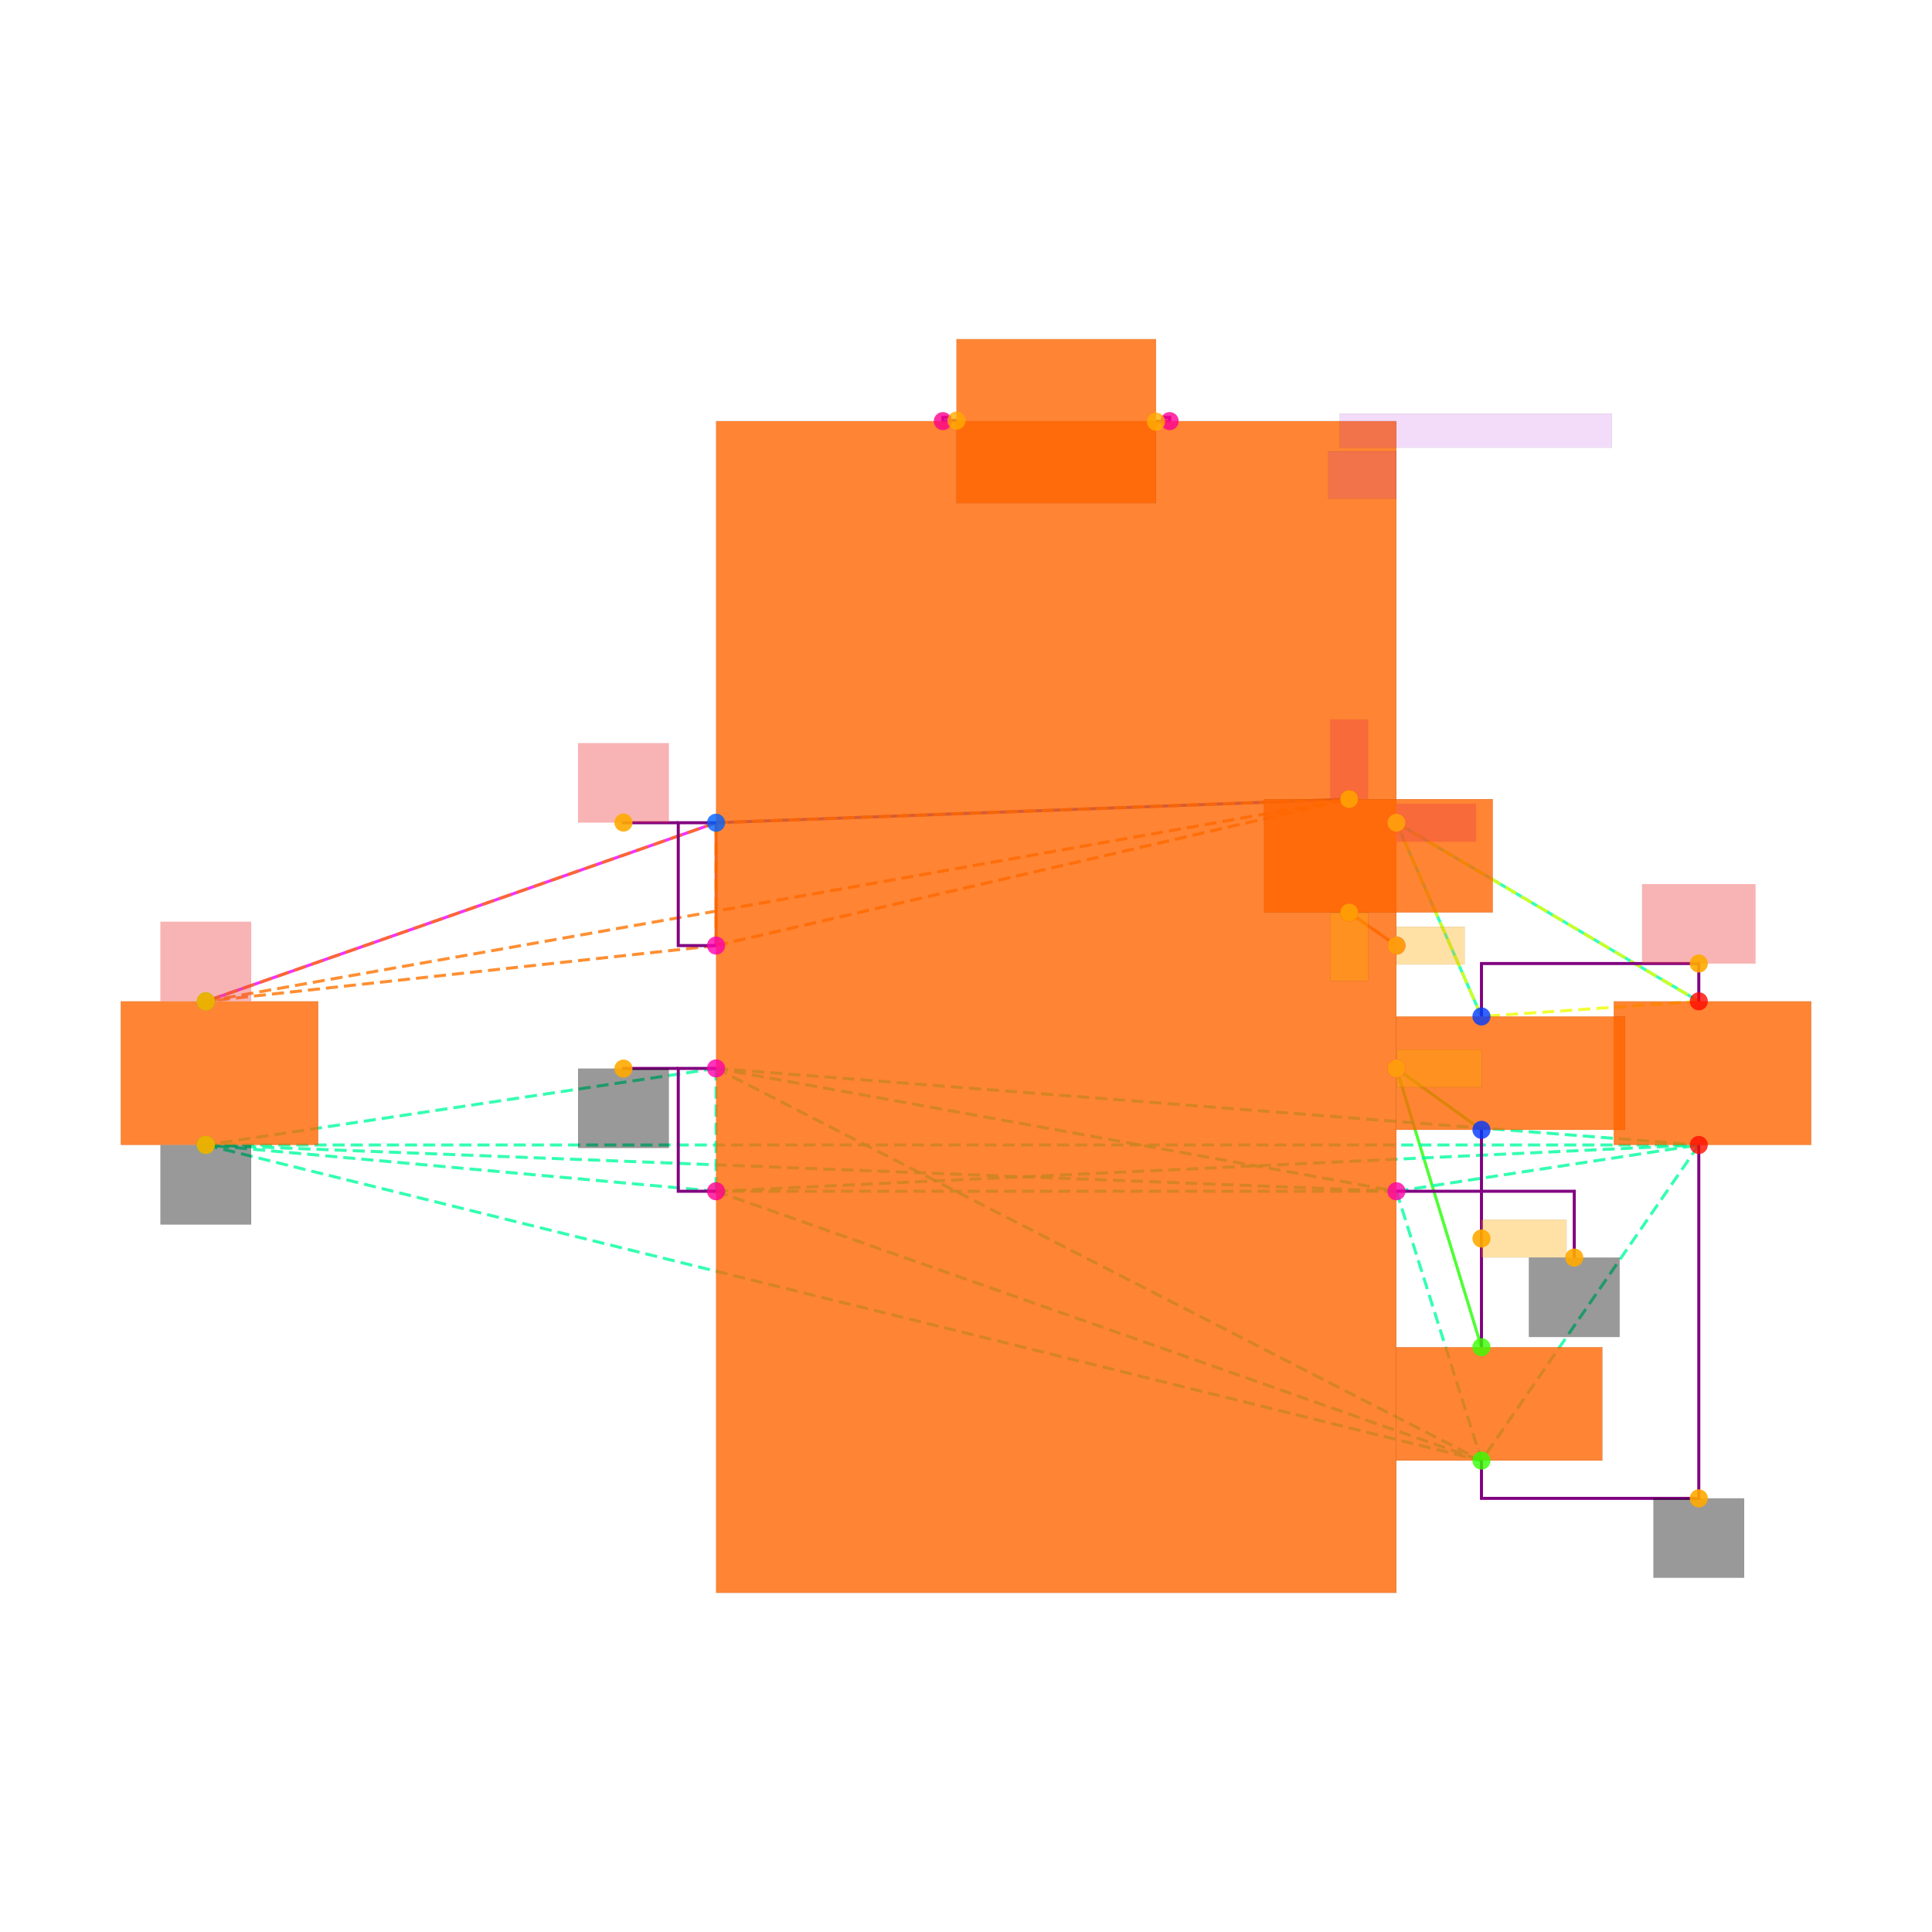
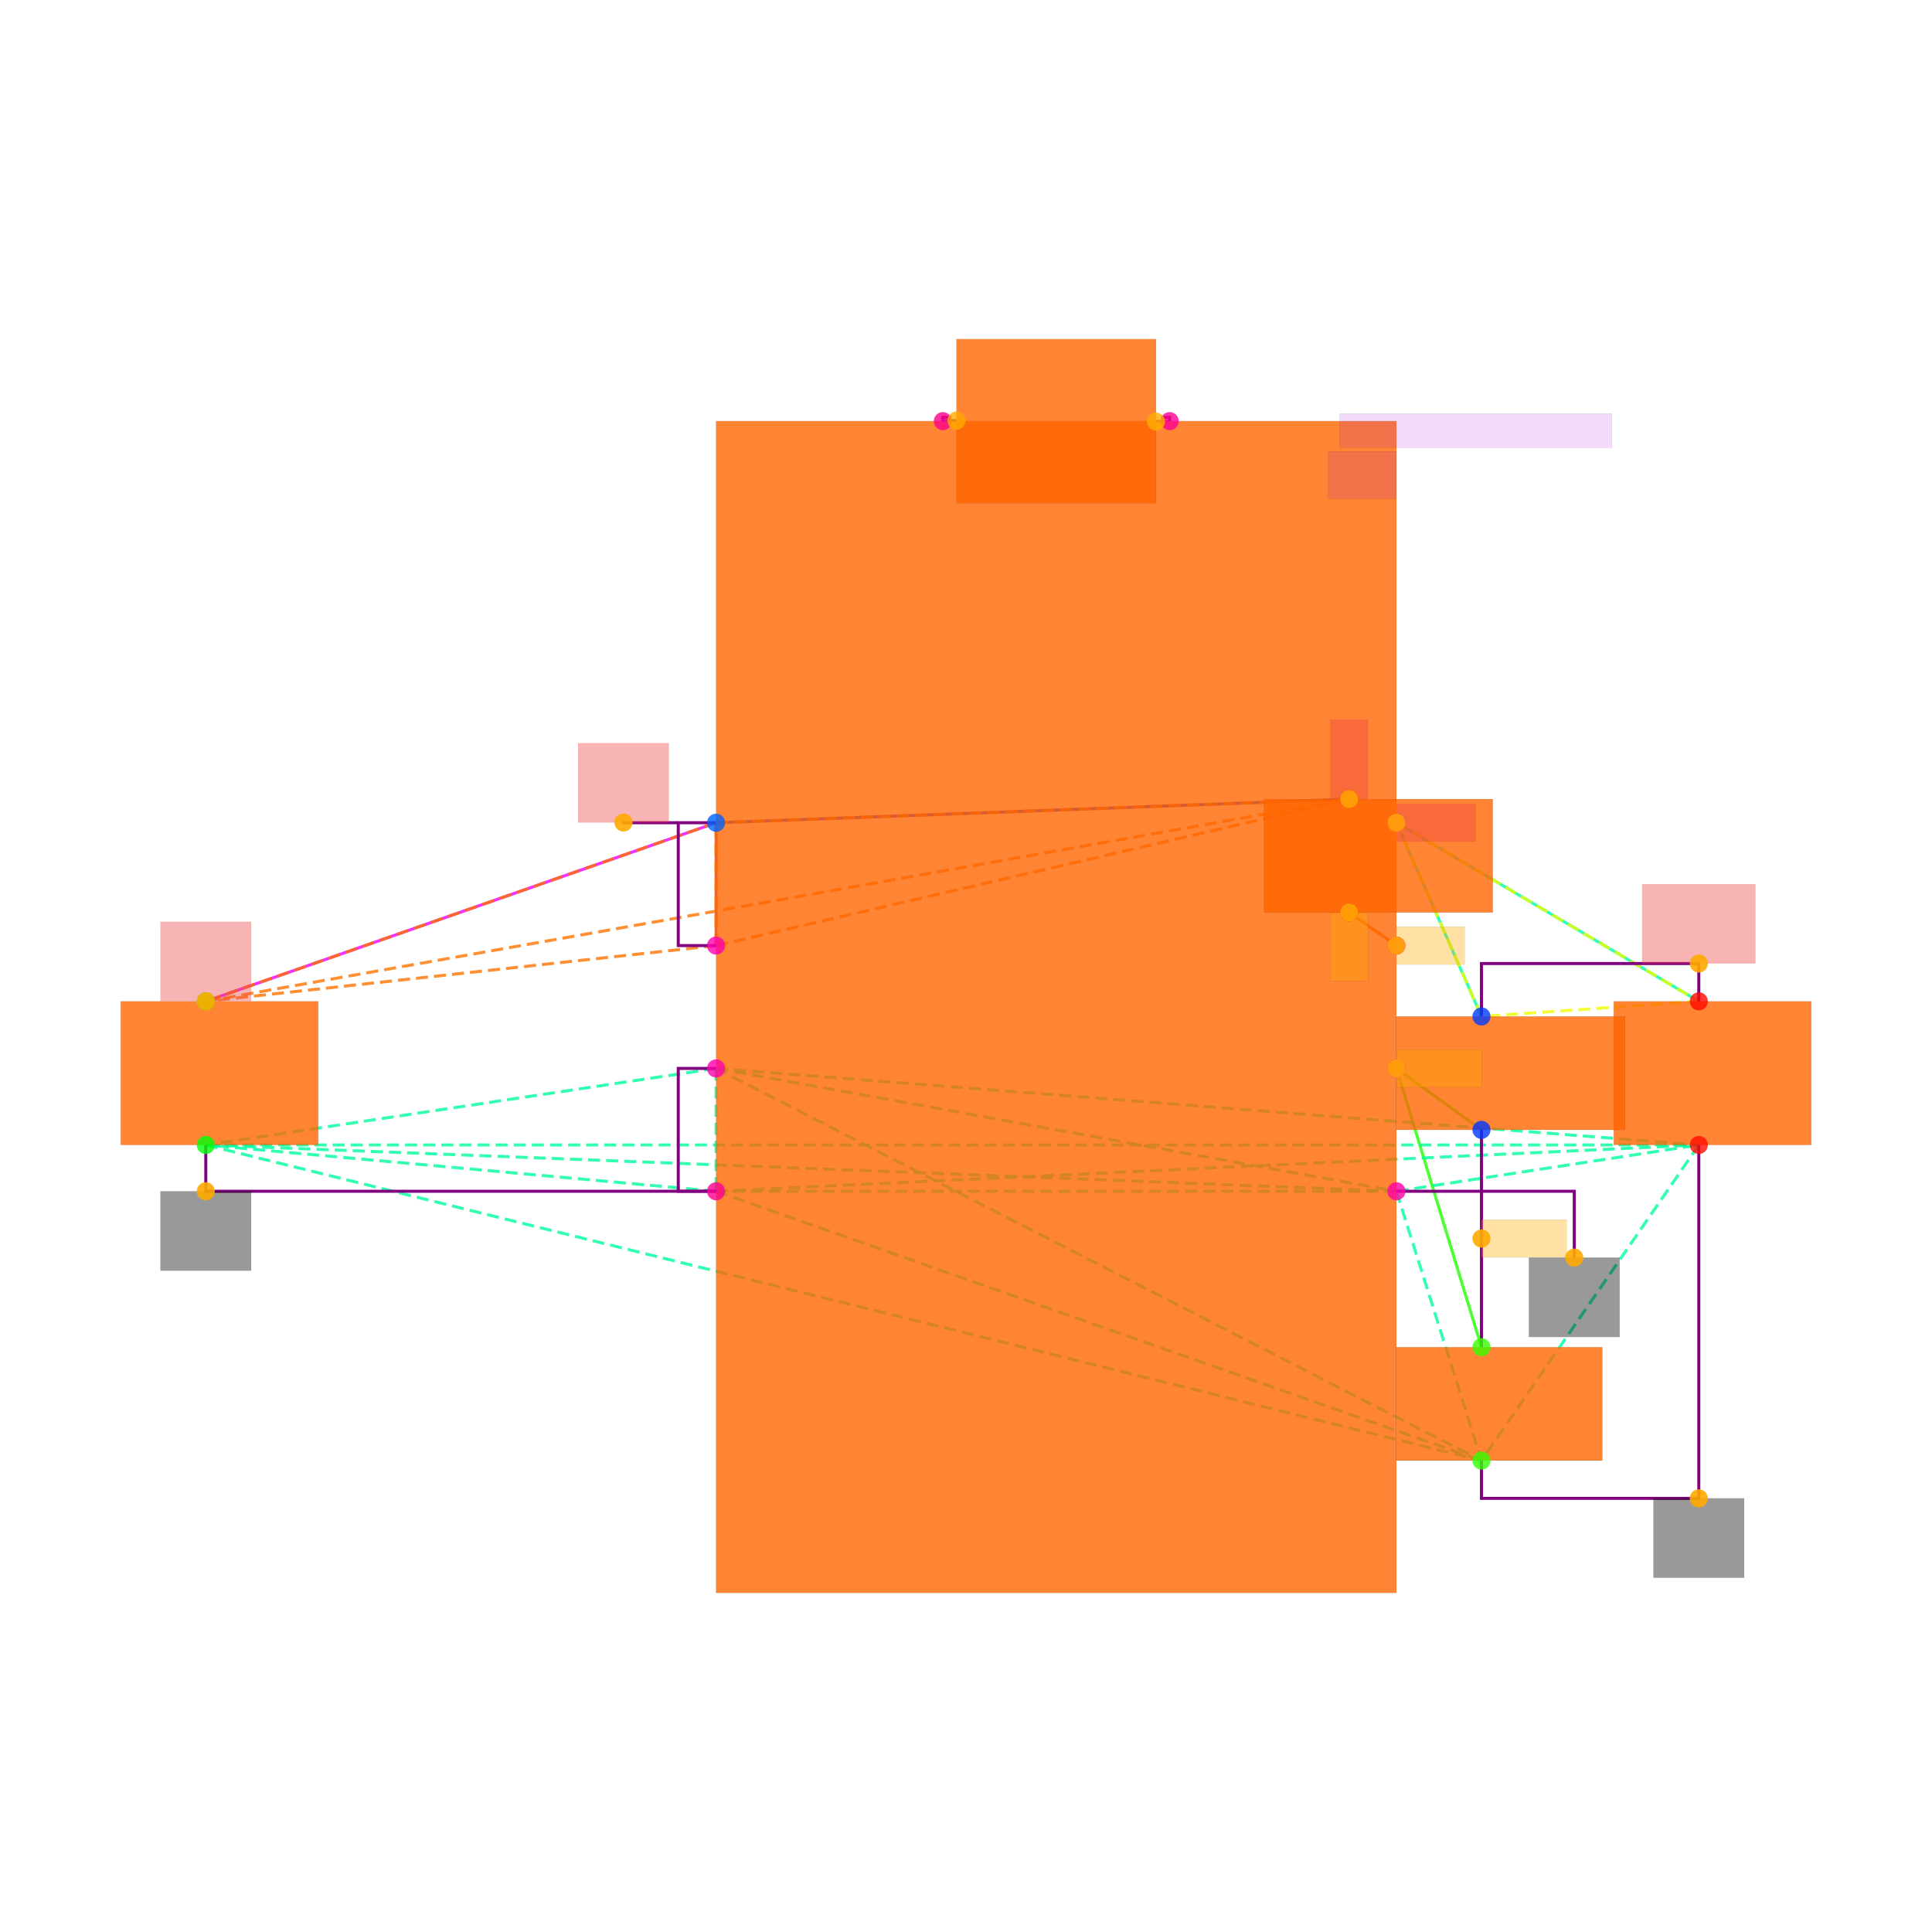
<svg xmlns="http://www.w3.org/2000/svg" width="640" height="640" viewBox="0 0 640 640">
  <rect width="100%" height="100%" fill="white" />
  <g>
    <polyline data-points="-0.6,3.1 -0.5279125,3.10262455" data-type="line" data-label="" points="312.331,139.506 316.844,139.342" fill="none" stroke="hsl(232, 100%, 50%, 0.8)" stroke-width="1px" />
  </g>
  <g>
    <polyline data-points="0.6,3.1 0.5279125,3.0973754500000004" data-type="line" data-label="" points="387.457,139.506 382.944,139.671" fill="none" stroke="hsl(0, 100%, 50%, 0.8)" stroke-width="1px" />
  </g>
  <g>
    <polyline data-points="-1.7999999999999998,0.975 -4.5,0.030000000000000027" data-type="line" data-label="" points="237.205,272.541 68.172,331.703" fill="none" stroke="hsl(296, 100%, 50%, 0.8)" stroke-width="1px" />
  </g>
  <g>
    <polyline data-points="-1.7999999999999998,0.975 -1.7999999999999998,0.32499999999999996" data-type="line" data-label="" points="237.205,272.541 237.205,313.235" fill="none" stroke="hsl(16, 100%, 50%, 0.8)" stroke-width="1px" />
  </g>
  <g>
    <polyline data-points="-1.7999999999999998,0.975 1.55,1.1" data-type="line" data-label="" points="237.205,272.541 446.931,264.716" fill="none" stroke="hsl(240, 100%, 50%, 0.8)" stroke-width="1px" />
  </g>
  <g>
    <polyline data-points="1.7999999999999998,0.975 3.4,0.030000000000000027" data-type="line" data-label="" points="462.582,272.541 562.75,331.703" fill="none" stroke="hsl(160, 100%, 50%, 0.8)" stroke-width="1px" />
  </g>
  <g>
    <polyline data-points="1.7999999999999998,0.975 2.25,-0.04999999999999999" data-type="line" data-label="" points="462.582,272.541 490.755,336.711" fill="none" stroke="hsl(160, 100%, 50%, 0.8)" stroke-width="1px" />
  </g>
  <g>
    <polyline data-points="1.7999999999999998,0.32500000000000007 1.55,0.5" data-type="line" data-label="" points="462.582,313.235 446.931,302.279" fill="none" stroke="hsl(24, 100%, 50%, 0.8)" stroke-width="1px" />
  </g>
  <g>
    <polyline data-points="1.7999999999999998,-0.32499999999999996 2.25,-0.6499999999999999" data-type="line" data-label="" points="462.582,353.928 490.755,374.274" fill="none" stroke="hsl(112, 100%, 50%, 0.8)" stroke-width="1px" />
  </g>
  <g>
    <polyline data-points="1.7999999999999998,-0.32499999999999996 2.25,-1.7999999999999998" data-type="line" data-label="" points="462.582,353.928 490.755,446.27" fill="none" stroke="hsl(112, 100%, 50%, 0.8)" stroke-width="1px" />
  </g>
  <g>
    <polyline data-points="-1.7999999999999998,0.32499999999999996 -1.7999999999999998,0.975" data-type="line" data-label="" points="237.205,313.235 237.205,272.541" fill="none" stroke="hsl(27, 100%, 50%, 0.8)" stroke-width="1px" stroke-dasharray="4 2" />
  </g>
  <g>
    <polyline data-points="-1.7999999999999998,0.32499999999999996 -4.5,0.030000000000000027" data-type="line" data-label="" points="237.205,313.235 68.172,331.703" fill="none" stroke="hsl(27, 100%, 50%, 0.8)" stroke-width="1px" stroke-dasharray="4 2" />
  </g>
  <g>
    <polyline data-points="-1.7999999999999998,0.32499999999999996 1.55,1.1" data-type="line" data-label="" points="237.205,313.235 446.931,264.716" fill="none" stroke="hsl(27, 100%, 50%, 0.8)" stroke-width="1px" stroke-dasharray="4 2" />
  </g>
  <g>
    <polyline data-points="-1.7999999999999998,0.975 -4.5,0.030000000000000027" data-type="line" data-label="" points="237.205,272.541 68.172,331.703" fill="none" stroke="hsl(27, 100%, 50%, 0.8)" stroke-width="1px" stroke-dasharray="4 2" />
  </g>
  <g>
    <polyline data-points="-1.7999999999999998,0.975 1.55,1.1" data-type="line" data-label="" points="237.205,272.541 446.931,264.716" fill="none" stroke="hsl(27, 100%, 50%, 0.8)" stroke-width="1px" stroke-dasharray="4 2" />
  </g>
  <g>
    <polyline data-points="-4.5,0.030000000000000027 1.55,1.1" data-type="line" data-label="" points="68.172,331.703 446.931,264.716" fill="none" stroke="hsl(27, 100%, 50%, 0.8)" stroke-width="1px" stroke-dasharray="4 2" />
  </g>
  <g>
    <polyline data-points="-1.7999999999999998,-0.32500000000000007 1.7999999999999998,-0.975" data-type="line" data-label="" points="237.205,353.928 462.582,394.621" fill="none" stroke="hsl(157, 100%, 50%, 0.8)" stroke-width="1px" stroke-dasharray="4 2" />
  </g>
  <g>
    <polyline data-points="-1.7999999999999998,-0.32500000000000007 -1.7999999999999998,-0.975" data-type="line" data-label="" points="237.205,353.928 237.205,394.621" fill="none" stroke="hsl(157, 100%, 50%, 0.8)" stroke-width="1px" stroke-dasharray="4 2" />
  </g>
  <g>
    <polyline data-points="-1.7999999999999998,-0.32500000000000007 -4.5,-0.73" data-type="line" data-label="" points="237.205,353.928 68.172,379.283" fill="none" stroke="hsl(157, 100%, 50%, 0.8)" stroke-width="1px" stroke-dasharray="4 2" />
  </g>
  <g>
    <polyline data-points="-1.7999999999999998,-0.32500000000000007 3.4,-0.73" data-type="line" data-label="" points="237.205,353.928 562.75,379.283" fill="none" stroke="hsl(157, 100%, 50%, 0.8)" stroke-width="1px" stroke-dasharray="4 2" />
  </g>
  <g>
    <polyline data-points="-1.7999999999999998,-0.32500000000000007 2.25,-2.4000000000000004" data-type="line" data-label="" points="237.205,353.928 490.755,483.833" fill="none" stroke="hsl(157, 100%, 50%, 0.8)" stroke-width="1px" stroke-dasharray="4 2" />
  </g>
  <g>
    <polyline data-points="1.7999999999999998,-0.975 -1.7999999999999998,-0.975" data-type="line" data-label="" points="462.582,394.621 237.205,394.621" fill="none" stroke="hsl(157, 100%, 50%, 0.8)" stroke-width="1px" stroke-dasharray="4 2" />
  </g>
  <g>
    <polyline data-points="1.7999999999999998,-0.975 -4.5,-0.73" data-type="line" data-label="" points="462.582,394.621 68.172,379.283" fill="none" stroke="hsl(157, 100%, 50%, 0.8)" stroke-width="1px" stroke-dasharray="4 2" />
  </g>
  <g>
    <polyline data-points="1.7999999999999998,-0.975 3.4,-0.73" data-type="line" data-label="" points="462.582,394.621 562.75,379.283" fill="none" stroke="hsl(157, 100%, 50%, 0.8)" stroke-width="1px" stroke-dasharray="4 2" />
  </g>
  <g>
    <polyline data-points="1.7999999999999998,-0.975 2.25,-2.4000000000000004" data-type="line" data-label="" points="462.582,394.621 490.755,483.833" fill="none" stroke="hsl(157, 100%, 50%, 0.8)" stroke-width="1px" stroke-dasharray="4 2" />
  </g>
  <g>
    <polyline data-points="-1.7999999999999998,-0.975 -4.5,-0.73" data-type="line" data-label="" points="237.205,394.621 68.172,379.283" fill="none" stroke="hsl(157, 100%, 50%, 0.8)" stroke-width="1px" stroke-dasharray="4 2" />
  </g>
  <g>
    <polyline data-points="-1.7999999999999998,-0.975 3.4,-0.73" data-type="line" data-label="" points="237.205,394.621 562.75,379.283" fill="none" stroke="hsl(157, 100%, 50%, 0.8)" stroke-width="1px" stroke-dasharray="4 2" />
  </g>
  <g>
    <polyline data-points="-1.7999999999999998,-0.975 2.25,-2.4000000000000004" data-type="line" data-label="" points="237.205,394.621 490.755,483.833" fill="none" stroke="hsl(157, 100%, 50%, 0.8)" stroke-width="1px" stroke-dasharray="4 2" />
  </g>
  <g>
    <polyline data-points="-4.5,-0.73 3.4,-0.73" data-type="line" data-label="" points="68.172,379.283 562.75,379.283" fill="none" stroke="hsl(157, 100%, 50%, 0.8)" stroke-width="1px" stroke-dasharray="4 2" />
  </g>
  <g>
    <polyline data-points="-4.5,-0.73 2.25,-2.4000000000000004" data-type="line" data-label="" points="68.172,379.283 490.755,483.833" fill="none" stroke="hsl(157, 100%, 50%, 0.8)" stroke-width="1px" stroke-dasharray="4 2" />
  </g>
  <g>
    <polyline data-points="3.4,-0.73 2.25,-2.4000000000000004" data-type="line" data-label="" points="562.75,379.283 490.755,483.833" fill="none" stroke="hsl(157, 100%, 50%, 0.8)" stroke-width="1px" stroke-dasharray="4 2" />
  </g>
  <g>
    <polyline data-points="1.7999999999999998,0.32500000000000007 1.55,0.5" data-type="line" data-label="" points="462.582,313.235 446.931,302.279" fill="none" stroke="hsl(31, 100%, 50%, 0.8)" stroke-width="1px" stroke-dasharray="4 2" />
  </g>
  <g>
    <polyline data-points="1.7999999999999998,0.975 3.4,0.030000000000000027" data-type="line" data-label="" points="462.582,272.541 562.75,331.703" fill="none" stroke="hsl(64, 100%, 50%, 0.8)" stroke-width="1px" stroke-dasharray="4 2" />
  </g>
  <g>
    <polyline data-points="1.7999999999999998,0.975 2.25,-0.04999999999999999" data-type="line" data-label="" points="462.582,272.541 490.755,336.711" fill="none" stroke="hsl(64, 100%, 50%, 0.8)" stroke-width="1px" stroke-dasharray="4 2" />
  </g>
  <g>
    <polyline data-points="3.4,0.030000000000000027 2.25,-0.04999999999999999" data-type="line" data-label="" points="562.75,331.703 490.755,336.711" fill="none" stroke="hsl(64, 100%, 50%, 0.8)" stroke-width="1px" stroke-dasharray="4 2" />
  </g>
  <g>
    <polyline data-points="-0.6,3.1 -0.6,3.12 -0.5639562499999999,3.12 -0.5639562499999999,3.10262455 -0.5279125,3.10262455" data-type="line" data-label="" points="312.331,139.506 312.331,138.254 314.587,138.254 314.587,139.342 316.844,139.342" fill="none" stroke="purple" stroke-width="1px" />
  </g>
  <g>
    <polyline data-points="0.6,3.1 0.6,3.12 0.5639562499999999,3.12 0.5639562499999999,3.0973754500000004 0.5279125,3.0973754500000004" data-type="line" data-label="" points="387.457,139.506 387.457,138.254 385.2,138.254 385.2,139.671 382.944,139.671" fill="none" stroke="purple" stroke-width="1px" />
  </g>
  <g>
    <polyline data-points="-1.7999999999999998,0.975 -1.9999999999999998,0.975 -1.9999999999999998,0.32499999999999996 -1.7999999999999998,0.32499999999999996" data-type="line" data-label="" points="237.205,272.541 224.684,272.541 224.684,313.235 237.205,313.235" fill="none" stroke="purple" stroke-width="1px" />
  </g>
  <g>
    <polyline data-points="2.25,-0.04999999999999999 2.25,0.23000000000000026 3.4,0.23000000000000026 3.4,0.030000000000000082" data-type="line" data-label="" points="490.755,336.711 490.755,319.182 562.75,319.182 562.75,331.703" fill="none" stroke="purple" stroke-width="1px" />
  </g>
  <g>
    <polyline data-points="2.25,-1.7999999999999998 2.25,-0.6499999999999999" data-type="line" data-label="" points="490.755,446.27 490.755,374.274" fill="none" stroke="purple" stroke-width="1px" />
  </g>
  <g>
-     <polyline data-points="-1.7999999999999998,-0.32500000000000007 -1.9999999999999998,-0.32500000000000007 -1.9999999999999998,-0.975 -1.7999999999999998,-0.975" data-type="line" data-label="" points="237.205,353.928 224.684,353.928 224.684,394.621 237.205,394.621" fill="none" stroke="purple" stroke-width="1px" />
+     <polyline data-points="-1.7999999999999998,-0.975 -1.9999999999999998,-0.975 -1.9999999999999998,-0.32500000000000007 -1.7999999999999998,-0.32500000000000007" data-type="line" data-label="" points="237.205,394.621 224.684,394.621 224.684,353.928 237.205,353.928" fill="none" stroke="purple" stroke-width="1px" />
+   </g>
+   <g>
+     <polyline data-points="-4.5,-0.73 -4.5,-0.9750000000000001 -1.7999999999999998,-0.9750000000000001" data-type="line" data-label="" points="68.172,379.283 68.172,394.621 237.205,394.621" fill="none" stroke="purple" stroke-width="1px" />
  </g>
  <g>
    <polyline data-points="3.4,-0.7300000000000004 3.4,-2.6000000000000005 2.25,-2.6000000000000005 2.25,-2.4000000000000004" data-type="line" data-label="" points="562.75,379.283 562.75,496.354 490.755,496.354 490.755,483.833" fill="none" stroke="purple" stroke-width="1px" />
  </g>
  <g>
    <polyline data-points="-1.9999999999999998,0.975 -2.2899999999999996,0.975 -2.2899999999999996,0.976" data-type="line" data-label="" points="224.684,272.541 206.529,272.541 206.529,272.479" fill="none" stroke="purple" stroke-width="1px" />
  </g>
  <g>
-     <polyline data-points="-1.9999999999999998,-0.32500000000000007 -2.2899999999999996,-0.32500000000000007 -2.2899999999999996,-0.32600000000000007" data-type="line" data-label="" points="224.684,353.928 206.529,353.928 206.529,353.99" fill="none" stroke="purple" stroke-width="1px" />
-   </g>
-   <g>
    <polyline data-points="1.7999999999999998,-0.975 2.741,-0.975 2.741,-1.326" data-type="line" data-label="" points="462.582,394.621 521.494,394.621 521.494,416.595" fill="none" stroke="purple" stroke-width="1px" />
  </g>
  <g>
    <rect data-type="rect" data-label="schematic_component_0" data-x="0" data-y="0" x="237.205" y="139.506" width="225.377" height="388.15" fill="hsl(24, 100%, 50%, 0.8)" stroke="black" stroke-width="0.016" />
  </g>
  <g>
    <rect data-type="rect" data-label="schematic_component_1" data-x="0" data-y="3.1" x="316.844" y="112.344" width="66.1" height="54.325" fill="hsl(24, 100%, 50%, 0.8)" stroke="black" stroke-width="0.016" />
  </g>
  <g>
    <rect data-type="rect" data-label="schematic_component_2" data-x="-4.4275" data-y="-0.35" x="40" y="331.703" width="65.422" height="47.58" fill="hsl(24, 100%, 50%, 0.8)" stroke="black" stroke-width="0.016" />
  </g>
  <g>
    <rect data-type="rect" data-label="schematic_component_3" data-x="3.4725" data-y="-0.35" x="534.578" y="331.703" width="65.422" height="47.58" fill="hsl(24, 100%, 50%, 0.8)" stroke="black" stroke-width="0.016" />
  </g>
  <g>
    <rect data-type="rect" data-label="schematic_component_4" data-x="2.4050000000000002" data-y="-0.35" x="462.582" y="336.711" width="75.752" height="37.563" fill="hsl(24, 100%, 50%, 0.8)" stroke="black" stroke-width="0.016" />
  </g>
  <g>
    <rect data-type="rect" data-label="schematic_component_5" data-x="2.345" data-y="-2.1" x="462.582" y="446.27" width="68.239" height="37.563" fill="hsl(24, 100%, 50%, 0.8)" stroke="black" stroke-width="0.016" />
  </g>
  <g>
    <rect data-type="rect" data-label="schematic_component_6" data-x="1.705" data-y="0.8" x="418.759" y="264.716" width="75.752" height="37.563" fill="hsl(24, 100%, 50%, 0.8)" stroke="black" stroke-width="0.016" />
  </g>
  <g>
    <rect data-type="rect" data-label="TPS63802DLAR" data-x="2.2199999999999998" data-y="3.0500000000000003" x="443.801" y="137.002" width="90.151" height="11.269" fill="rgba(160, 0, 220, 0.14)" stroke="black" stroke-width="0.016" />
  </g>
  <g>
    <rect data-type="rect" data-label="U1" data-x="1.62" data-y="2.8150000000000004" x="440.045" y="149.523" width="22.538" height="15.651" fill="rgba(160, 0, 220, 0.14)" stroke="black" stroke-width="0.016" />
  </g>
  <g>
    <rect data-type="rect" data-label="netId: VIN globalConnNetId: connectivity_net2" data-x="-2.2899999999999996" data-y="1.186" x="191.504" y="246.185" width="30.05" height="26.294" fill="#ef444466" stroke="#ef4444" stroke-width="0.016" />
  </g>
  <g>
    <rect data-type="rect" data-label="netId: VIN globalConnNetId: connectivity_net2" data-x="-4.5" data-y="0.24100000000000002" x="53.147" y="305.346" width="30.05" height="26.294" fill="#ef444466" stroke="#ef4444" stroke-width="0.016" />
  </g>
  <g>
    <rect data-type="rect" data-label="netId: VIN globalConnNetId: connectivity_net2" data-x="1.55" data-y="1.311" x="440.671" y="238.359" width="12.521" height="26.294" fill="#ef444466" stroke="#ef4444" stroke-width="0.016" />
  </g>
  <g>
-     <rect data-type="rect" data-label="netId: GND globalConnNetId: connectivity_net6" data-x="-2.2899999999999996" data-y="-0.536" x="191.504" y="353.99" width="30.05" height="26.294" fill="#00000066" stroke="#000000" stroke-width="0.016" />
+     <rect data-type="rect" data-label="netId: GND globalConnNetId: connectivity_net6" data-x="-4.5" data-y="-1.185" x="53.147" y="394.621" width="30.05" height="26.294" fill="#00000066" stroke="#000000" stroke-width="0.016" />
  </g>
  <g>
    <rect data-type="rect" data-label="netId: GND globalConnNetId: connectivity_net6" data-x="2.741" data-y="-1.536" x="506.468" y="416.595" width="30.05" height="26.294" fill="#00000066" stroke="#000000" stroke-width="0.016" />
  </g>
  <g>
-     <rect data-type="rect" data-label="netId: GND globalConnNetId: connectivity_net6" data-x="-4.5" data-y="-0.941" x="53.147" y="379.345" width="30.05" height="26.294" fill="#00000066" stroke="#000000" stroke-width="0.016" />
-   </g>
-   <g>
    <rect data-type="rect" data-label="netId: GND globalConnNetId: connectivity_net6" data-x="3.4" data-y="-2.8100000000000005" x="547.725" y="496.354" width="30.05" height="26.294" fill="#00000066" stroke="#000000" stroke-width="0.016" />
  </g>
  <g>
    <rect data-type="rect" data-label="netId: U1.FB to R2.pin1 globalConnNetId: connectivity_net5" data-x="2.026" data-y="-0.32499999999999996" x="462.645" y="347.667" width="28.172" height="12.521" fill="hsl(40, 100%, 50%, 0.35)" stroke="black" stroke-width="0.016" />
  </g>
  <g>
    <rect data-type="rect" data-label="netId: U1.FB to R2.pin1 globalConnNetId: connectivity_net5" data-x="2.475" data-y="-1.2249999999999999" x="490.755" y="404.012" width="28.172" height="12.521" fill="hsl(40, 100%, 50%, 0.35)" stroke="black" stroke-width="0.016" />
  </g>
  <g>
    <rect data-type="rect" data-label="netId: PG globalConnNetId: connectivity_net4" data-x="1.9809999999999997" data-y="0.32500000000000007" x="462.645" y="306.974" width="22.538" height="12.521" fill="hsl(40, 100%, 50%, 0.35)" stroke="black" stroke-width="0.016" />
  </g>
  <g>
    <rect data-type="rect" data-label="netId: PG globalConnNetId: connectivity_net4" data-x="1.55" data-y="0.319" x="440.671" y="302.341" width="12.521" height="22.538" fill="hsl(40, 100%, 50%, 0.35)" stroke="black" stroke-width="0.016" />
  </g>
  <g>
    <rect data-type="rect" data-label="netId: VOUT globalConnNetId: connectivity_net3" data-x="2.0109999999999997" data-y="0.975" x="462.645" y="266.281" width="26.294" height="12.521" fill="#ef444466" stroke="#ef4444" stroke-width="0.016" />
  </g>
  <g>
    <rect data-type="rect" data-label="netId: VOUT globalConnNetId: connectivity_net3" data-x="3.4" data-y="0.4400000000000003" x="543.969" y="292.888" width="37.563" height="26.294" fill="#ef444466" stroke="#ef4444" stroke-width="0.016" />
  </g>
  <g>
    <circle data-type="point" data-label="U1.1 x-" data-x="-1.7999999999999998" data-y="0.32499999999999996" cx="237.205" cy="313.235" r="3" fill="hsl(319, 100%, 50%, 0.8)" />
  </g>
  <g>
    <circle data-type="point" data-label="U1.2 x-" data-x="-1.7999999999999998" data-y="-0.32500000000000007" cx="237.205" cy="353.928" r="3" fill="hsl(320, 100%, 50%, 0.8)" />
  </g>
  <g>
    <circle data-type="point" data-label="U1.3 x+" data-x="1.7999999999999998" data-y="-0.975" cx="462.582" cy="394.621" r="3" fill="hsl(321, 100%, 50%, 0.8)" />
  </g>
  <g>
    <circle data-type="point" data-label="U1.4 x+" data-x="1.7999999999999998" data-y="-0.32499999999999996" cx="462.582" cy="353.928" r="3" fill="hsl(322, 100%, 50%, 0.8)" />
  </g>
  <g>
    <circle data-type="point" data-label="U1.5 x+" data-x="1.7999999999999998" data-y="0.32500000000000007" cx="462.582" cy="313.235" r="3" fill="hsl(323, 100%, 50%, 0.8)" />
  </g>
  <g>
    <circle data-type="point" data-label="U1.6 x+" data-x="1.7999999999999998" data-y="0.975" cx="462.582" cy="272.541" r="3" fill="hsl(324, 100%, 50%, 0.8)" />
  </g>
  <g>
    <circle data-type="point" data-label="U1.7 y+" data-x="0.6" data-y="3.1" cx="387.457" cy="139.506" r="3" fill="hsl(325, 100%, 50%, 0.8)" />
  </g>
  <g>
    <circle data-type="point" data-label="U1.8 x-" data-x="-1.7999999999999998" data-y="-0.975" cx="237.205" cy="394.621" r="3" fill="hsl(326, 100%, 50%, 0.8)" />
  </g>
  <g>
    <circle data-type="point" data-label="U1.9 y+" data-x="-0.6" data-y="3.1" cx="312.331" cy="139.506" r="3" fill="hsl(327, 100%, 50%, 0.8)" />
  </g>
  <g>
    <circle data-type="point" data-label="U1.10 x-" data-x="-1.7999999999999998" data-y="0.975" cx="237.205" cy="272.541" r="3" fill="hsl(217, 100%, 50%, 0.8)" />
  </g>
  <g>
    <circle data-type="point" data-label="L1.1 x-" data-x="-0.5279125" data-y="3.10262455" cx="316.844" cy="139.342" r="3" fill="hsl(40, 100%, 50%, 0.8)" />
  </g>
  <g>
    <circle data-type="point" data-label="L1.2 x+" data-x="0.5279125" data-y="3.0973754500000004" cx="382.944" cy="139.671" r="3" fill="hsl(41, 100%, 50%, 0.8)" />
  </g>
  <g>
    <circle data-type="point" data-label="C1.1 y+" data-x="-4.5" data-y="0.030000000000000027" cx="68.172" cy="331.703" r="3" fill="hsl(121, 100%, 50%, 0.8)" />
  </g>
  <g>
    <circle data-type="point" data-label="C1.2 y-" data-x="-4.5" data-y="-0.73" cx="68.172" cy="379.283" r="3" fill="hsl(122, 100%, 50%, 0.8)" />
  </g>
  <g>
    <circle data-type="point" data-label="C2.1 y+" data-x="3.4" data-y="0.030000000000000027" cx="562.75" cy="331.703" r="3" fill="hsl(2, 100%, 50%, 0.8)" />
  </g>
  <g>
    <circle data-type="point" data-label="C2.2 y-" data-x="3.4" data-y="-0.73" cx="562.75" cy="379.283" r="3" fill="hsl(3, 100%, 50%, 0.8)" />
  </g>
  <g>
    <circle data-type="point" data-label="R1.1 y+" data-x="2.25" data-y="-0.04999999999999999" cx="490.755" cy="336.711" r="3" fill="hsl(226, 100%, 50%, 0.8)" />
  </g>
  <g>
    <circle data-type="point" data-label="R1.2 y-" data-x="2.25" data-y="-0.6499999999999999" cx="490.755" cy="374.274" r="3" fill="hsl(227, 100%, 50%, 0.8)" />
  </g>
  <g>
    <circle data-type="point" data-label="R2.1 y+" data-x="2.25" data-y="-1.7999999999999998" cx="490.755" cy="446.27" r="3" fill="hsl(107, 100%, 50%, 0.8)" />
  </g>
  <g>
    <circle data-type="point" data-label="R2.2 y-" data-x="2.25" data-y="-2.4000000000000004" cx="490.755" cy="483.833" r="3" fill="hsl(108, 100%, 50%, 0.8)" />
  </g>
  <g>
    <circle data-type="point" data-label="R3.1 y+" data-x="1.55" data-y="1.1" cx="446.931" cy="264.716" r="3" fill="hsl(348, 100%, 50%, 0.8)" />
  </g>
  <g>
    <circle data-type="point" data-label="R3.2 y-" data-x="1.55" data-y="0.5" cx="446.931" cy="302.279" r="3" fill="hsl(349, 100%, 50%, 0.8)" />
  </g>
  <g>
    <circle data-type="point" data-label="anchorPoint orientation: y+" data-x="-2.2899999999999996" data-y="0.976" cx="206.529" cy="272.479" r="3" fill="hsl(40, 100%, 50%, 0.9)" />
  </g>
  <g>
    <circle data-type="point" data-label="anchorPoint orientation: y+" data-x="-4.5" data-y="0.030000000000000027" cx="68.172" cy="331.703" r="3" fill="hsl(40, 100%, 50%, 0.9)" />
  </g>
  <g>
    <circle data-type="point" data-label="anchorPoint orientation: y+" data-x="1.55" data-y="1.1" cx="446.931" cy="264.716" r="3" fill="hsl(40, 100%, 50%, 0.9)" />
  </g>
  <g>
-     <circle data-type="point" data-label="anchorPoint orientation: y-" data-x="-2.2899999999999996" data-y="-0.32600000000000007" cx="206.529" cy="353.99" r="3" fill="hsl(40, 100%, 50%, 0.9)" />
+     <circle data-type="point" data-label="anchorPoint orientation: y-" data-x="-4.5" data-y="-0.9750000000000001" cx="68.172" cy="394.621" r="3" fill="hsl(40, 100%, 50%, 0.9)" />
  </g>
  <g>
    <circle data-type="point" data-label="anchorPoint orientation: y-" data-x="2.741" data-y="-1.326" cx="521.494" cy="416.595" r="3" fill="hsl(40, 100%, 50%, 0.9)" />
-   </g>
-   <g>
-     <circle data-type="point" data-label="anchorPoint orientation: y-" data-x="-4.5" data-y="-0.73" cx="68.172" cy="379.283" r="3" fill="hsl(40, 100%, 50%, 0.9)" />
  </g>
  <g>
    <circle data-type="point" data-label="anchorPoint orientation: y-" data-x="3.4" data-y="-2.6000000000000005" cx="562.75" cy="496.354" r="3" fill="hsl(40, 100%, 50%, 0.9)" />
  </g>
  <g>
    <circle data-type="point" data-label="anchorPoint orientation: x+" data-x="1.7999999999999998" data-y="-0.32499999999999996" cx="462.582" cy="353.928" r="3" fill="hsl(40, 100%, 50%, 0.9)" />
  </g>
  <g>
    <circle data-type="point" data-label="anchorPoint orientation: x+" data-x="2.25" data-y="-1.2249999999999999" cx="490.755" cy="410.272" r="3" fill="hsl(40, 100%, 50%, 0.9)" />
  </g>
  <g>
    <circle data-type="point" data-label="anchorPoint orientation: x+" data-x="1.7999999999999998" data-y="0.32500000000000007" cx="462.582" cy="313.235" r="3" fill="hsl(40, 100%, 50%, 0.9)" />
  </g>
  <g>
    <circle data-type="point" data-label="anchorPoint orientation: y-" data-x="1.55" data-y="0.5" cx="446.931" cy="302.279" r="3" fill="hsl(40, 100%, 50%, 0.9)" />
  </g>
  <g>
    <circle data-type="point" data-label="anchorPoint orientation: x+" data-x="1.7999999999999998" data-y="0.975" cx="462.582" cy="272.541" r="3" fill="hsl(40, 100%, 50%, 0.9)" />
  </g>
  <g>
    <circle data-type="point" data-label="anchorPoint orientation: y+" data-x="3.4" data-y="0.23000000000000026" cx="562.75" cy="319.182" r="3" fill="hsl(40, 100%, 50%, 0.9)" />
  </g>
  <g id="crosshair" style="display: none">
    <line id="crosshair-h" y1="0" y2="640" stroke="#666" stroke-width="0.5" />
    <line id="crosshair-v" x1="0" x2="640" stroke="#666" stroke-width="0.5" />
    <text id="coordinates" font-family="monospace" font-size="12" fill="#666" />
  </g>
</svg>
